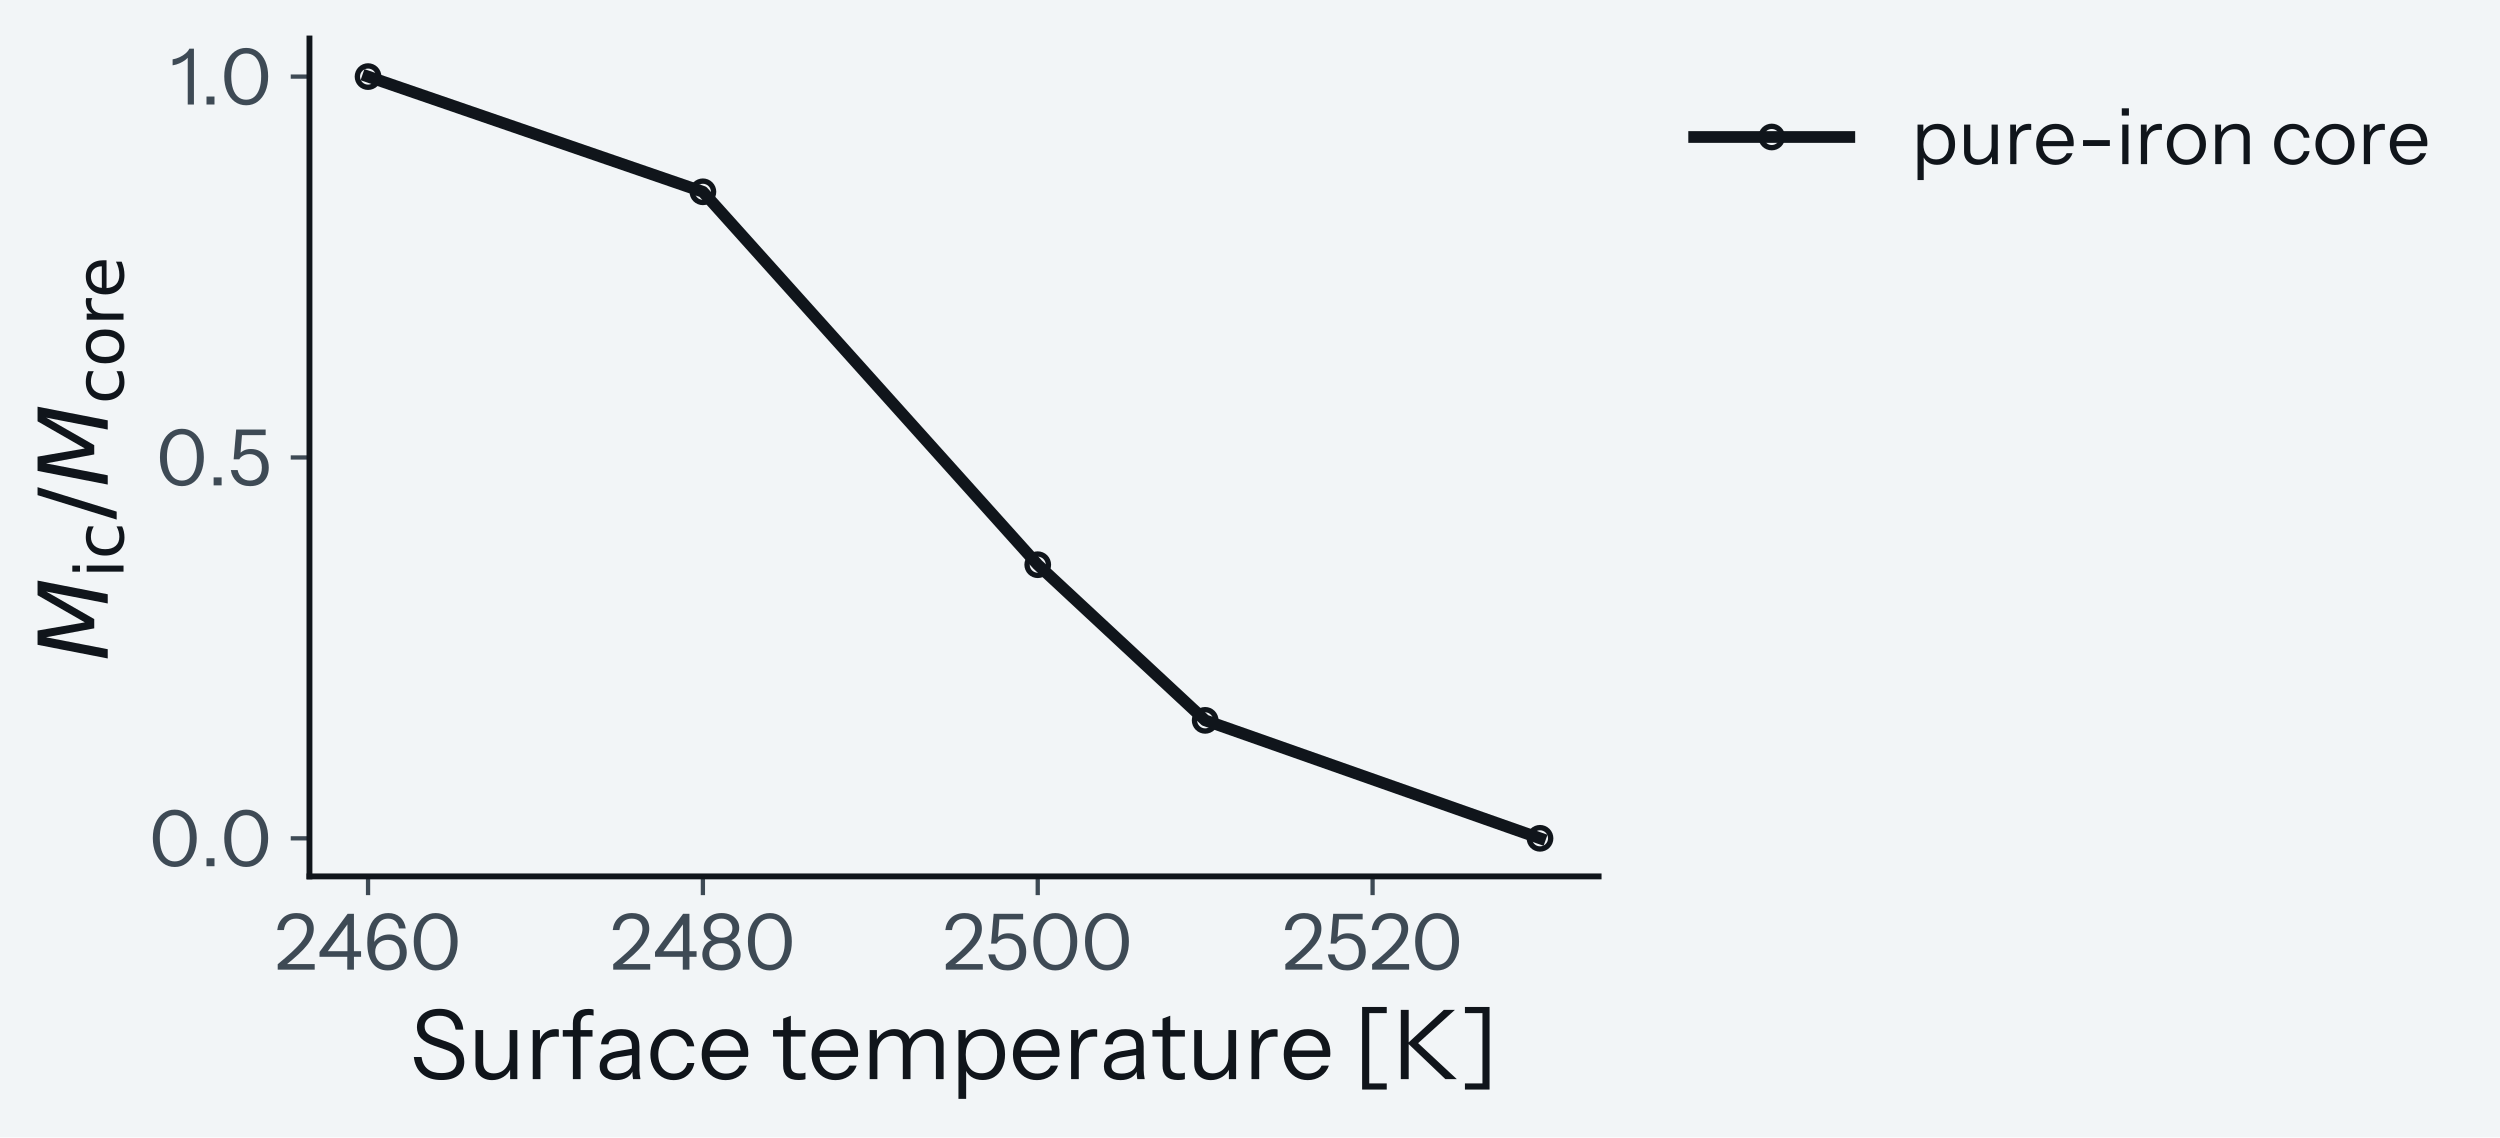
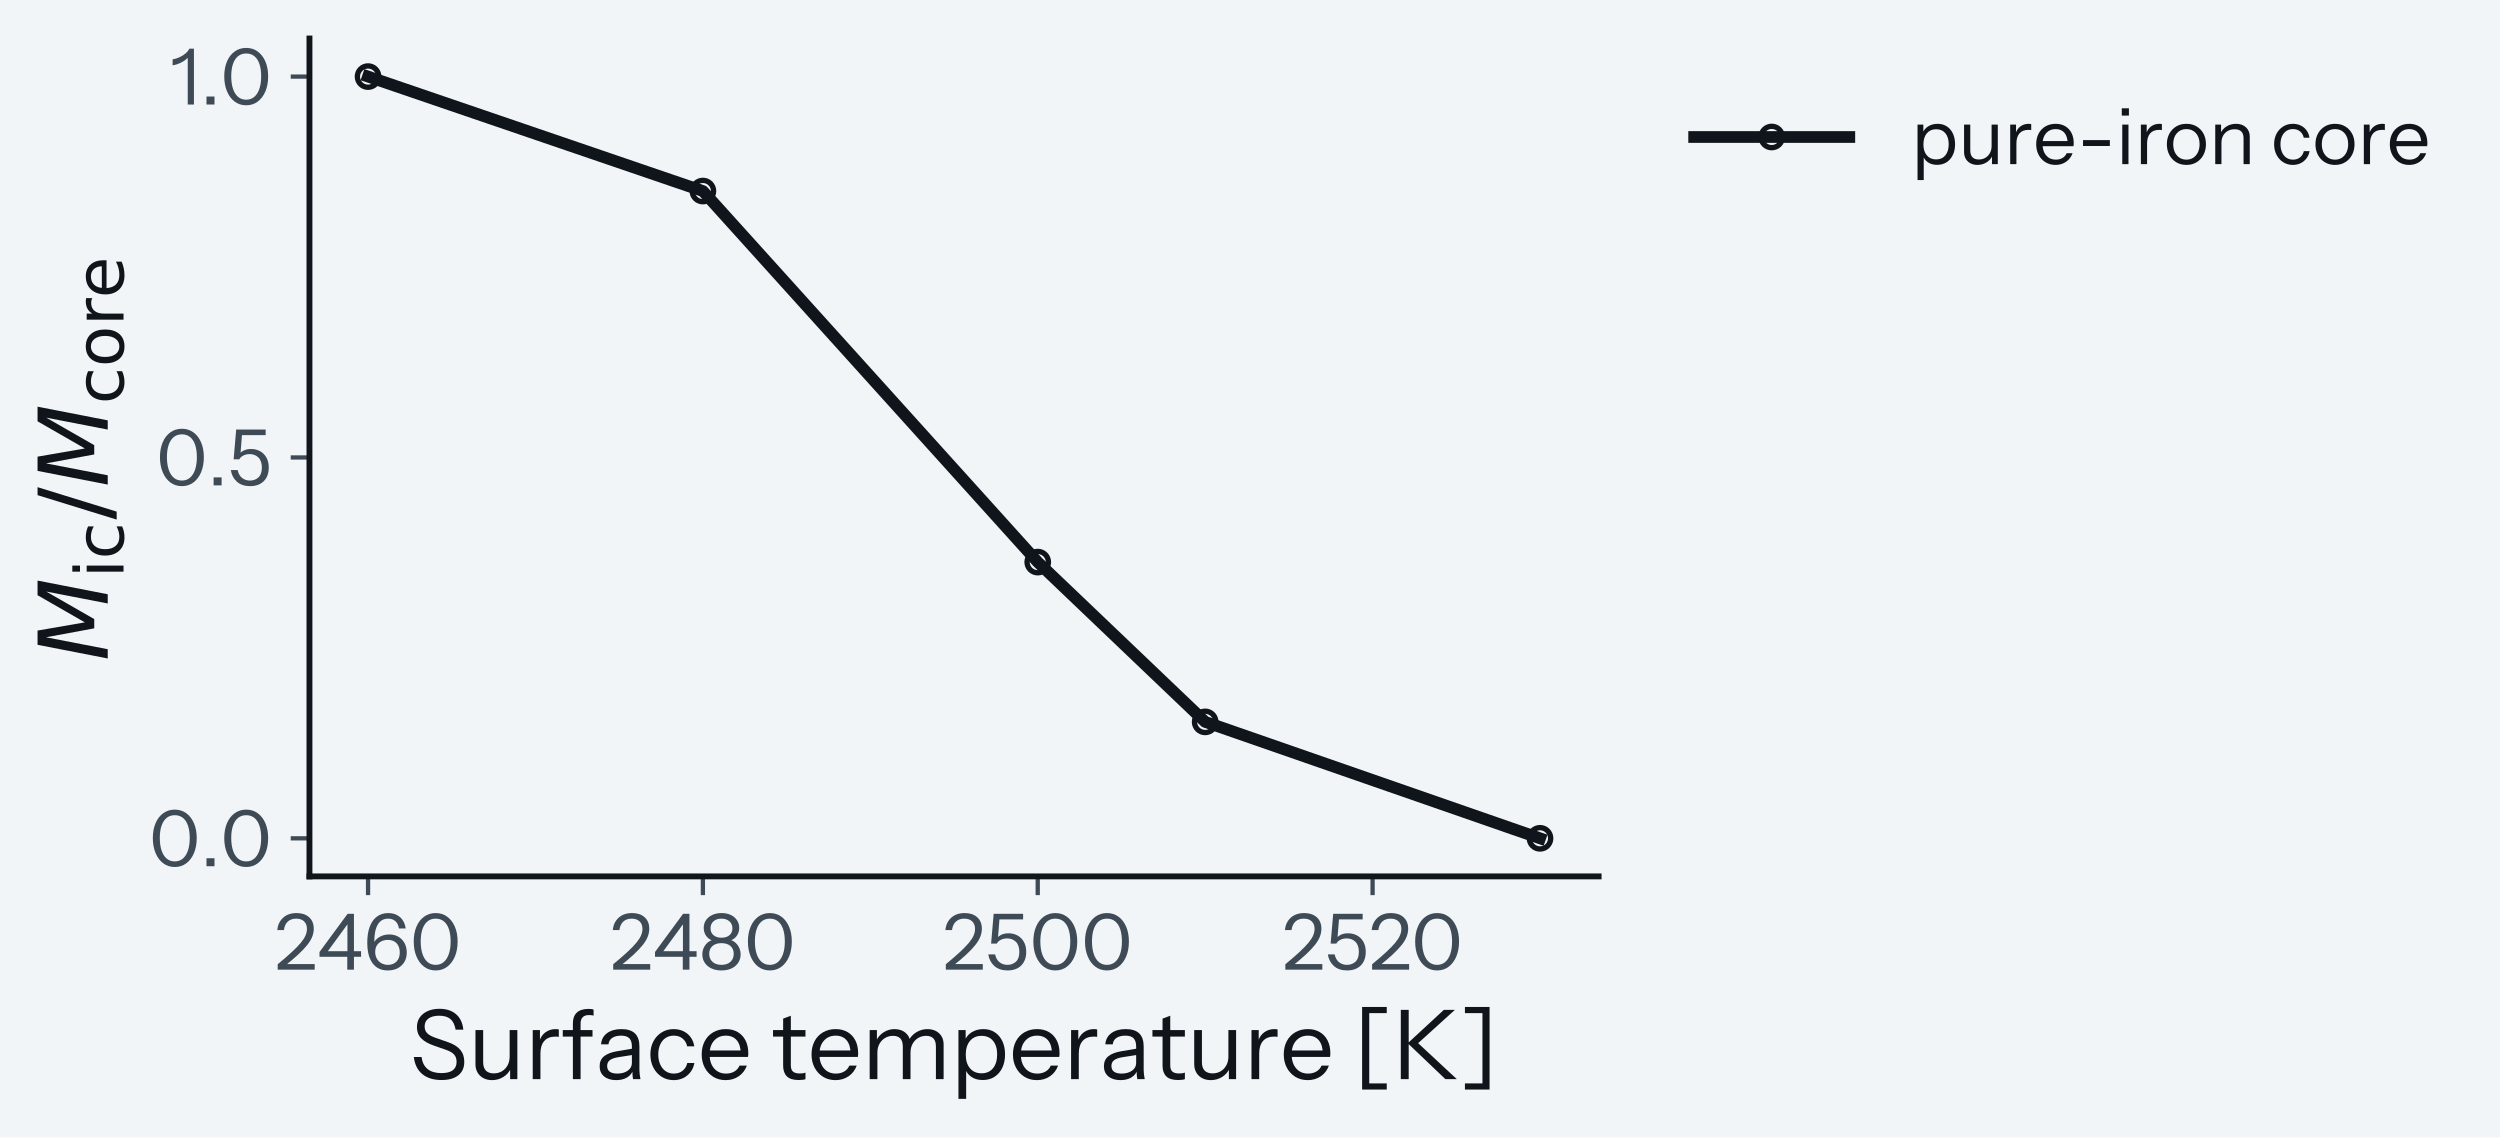
<svg xmlns="http://www.w3.org/2000/svg" xmlns:xlink="http://www.w3.org/1999/xlink" width="467.432pt" height="212.664pt" viewBox="0 0 467.432 212.664" version="1.1">
  <defs>
    <style type="text/css">*{stroke-linejoin: round; stroke-linecap: butt}</style>
  </defs>
  <g id="figure_1">
    <g id="patch_1">
      <path d="M 0 212.664  L 467.432 212.664  L 467.432 0  L 0 0  z " style="fill: #f2f5f7" />
    </g>
    <g id="axes_1">
      <g id="patch_2">
        <path d="M 57.86 163.862  L 298.895 163.862  L 298.895 7.2  L 57.86 7.2  z " style="fill: #f2f5f7" />
      </g>
      <g id="matplotlib.axis_1">
        <g id="xtick_1">
          <g id="line2d_1">
            <defs>
              <path id="m2a301ba8c9" d="M 0 0  L 0 3.5  " style="stroke: #3e4a55; stroke-width: 0.8" />
            </defs>
            <g>
              <use xlink:href="#m2a301ba8c9" x="68.816" y="163.862" style="fill: #3e4a55; stroke: #3e4a55; stroke-width: 0.8" />
            </g>
          </g>
          <g id="text_1">
            <g style="fill: #3e4a55" transform="translate(51.34336 181.3018) scale(0.145 -0.145)">
              <defs>
                <path id="InstrumentSans-Regular-32" d="M 256 0  L 256 448  Q 947 1018 1411 1446  Q 1875 1875 2153 2208  Q 2432 2541 2550 2819  Q 2669 3098 2669 3366  Q 2669 3763 2432 3987  Q 2195 4211 1779 4211  Q 1350 4211 1088 3968  Q 826 3725 768 3270  L 218 3270  Q 282 3898 701 4285  Q 1120 4672 1818 4672  Q 2464 4672 2848 4326  Q 3232 3981 3232 3379  Q 3232 3053 3107 2726  Q 2982 2400 2697 2041  Q 2413 1683 1949 1251  Q 1485 819 800 275  L 678 461  L 3309 461  L 3309 0  L 256 0  z " transform="scale(0.015625)" />
                <path id="InstrumentSans-Regular-34" d="M 2509 0  L 2509 1216  L 2522 1344  L 2522 3974  L 2694 3974  L 749 1312  L 576 1523  L 3648 1523  L 3648 1062  L 218 1062  L 218 1459  L 2534 4608  L 3059 4608  L 3059 0  L 2509 0  z " transform="scale(0.015625)" />
                <path id="InstrumentSans-Regular-36" d="M 2010 -64  Q 1197 -64 758 528  Q 320 1120 320 2240  Q 320 3014 528 3558  Q 736 4102 1126 4387  Q 1517 4672 2054 4672  Q 2643 4672 3027 4333  Q 3411 3994 3494 3398  L 2931 3398  Q 2874 3795 2640 4003  Q 2406 4211 2048 4211  Q 1478 4211 1187 3724  Q 896 3238 896 2266  L 896 1850  L 749 1907  Q 806 2208 1004 2432  Q 1203 2656 1497 2781  Q 1792 2906 2131 2906  Q 2566 2906 2889 2717  Q 3213 2528 3395 2192  Q 3578 1856 3578 1408  Q 3578 966 3379 633  Q 3181 301 2829 118  Q 2477 -64 2010 -64  z M 2029 397  Q 2464 397 2733 672  Q 3002 947 3002 1414  Q 3002 1901 2742 2179  Q 2483 2458 2016 2458  Q 1568 2458 1270 2195  Q 973 1933 973 1472  Q 973 1152 1110 909  Q 1248 666 1488 531  Q 1728 397 2029 397  z " transform="scale(0.015625)" />
                <path id="InstrumentSans-Regular-30" d="M 2131 -64  Q 1587 -64 1180 240  Q 774 544 547 1085  Q 320 1626 320 2323  Q 320 3021 544 3549  Q 768 4077 1177 4374  Q 1587 4672 2131 4672  Q 2675 4672 3081 4374  Q 3488 4077 3715 3549  Q 3942 3021 3942 2323  Q 3942 1619 3715 1081  Q 3488 544 3081 240  Q 2675 -64 2131 -64  z M 2131 397  Q 2522 397 2797 630  Q 3072 864 3219 1296  Q 3366 1728 3366 2330  Q 3366 2925 3222 3347  Q 3078 3770 2803 3990  Q 2528 4211 2131 4211  Q 1734 4211 1459 3987  Q 1184 3763 1040 3344  Q 896 2925 896 2330  Q 896 1728 1043 1293  Q 1190 858 1465 627  Q 1741 397 2131 397  z " transform="scale(0.015625)" />
              </defs>
              <use xlink:href="#InstrumentSans-Regular-32" />
              <use xlink:href="#InstrumentSans-Regular-34" transform="translate(54.49999 0)" />
              <use xlink:href="#InstrumentSans-Regular-36" transform="translate(114.5 0)" />
              <use xlink:href="#InstrumentSans-Regular-30" transform="translate(174.4 0)" />
            </g>
          </g>
        </g>
        <g id="xtick_2">
          <g id="line2d_2">
            <g>
              <use xlink:href="#m2a301ba8c9" x="131.423" y="163.862" style="fill: #3e4a55; stroke: #3e4a55; stroke-width: 0.8" />
            </g>
          </g>
          <g id="text_2">
            <g style="fill: #3e4a55" transform="translate(114.0735 181.3018) scale(0.145 -0.145)">
              <defs>
                <path id="InstrumentSans-Regular-38" d="M 1862 -64  Q 1376 -64 1021 109  Q 666 282 474 582  Q 282 883 282 1254  Q 282 1600 435 1881  Q 589 2163 848 2329  Q 1107 2496 1421 2496  L 1434 2362  Q 1139 2362 902 2506  Q 666 2650 531 2899  Q 397 3149 397 3450  Q 397 3808 582 4083  Q 768 4358 1101 4515  Q 1434 4672 1869 4672  Q 2304 4672 2630 4515  Q 2957 4358 3142 4083  Q 3328 3808 3328 3456  Q 3328 3149 3193 2902  Q 3059 2656 2822 2509  Q 2586 2362 2285 2362  L 2304 2496  Q 2624 2496 2880 2329  Q 3136 2163 3289 1881  Q 3443 1600 3443 1254  Q 3443 883 3251 582  Q 3059 282 2704 109  Q 2349 -64 1862 -64  z M 1862 397  Q 2330 397 2602 646  Q 2874 896 2874 1306  Q 2874 1715 2605 1952  Q 2336 2189 1862 2189  Q 1389 2189 1120 1952  Q 851 1715 851 1306  Q 851 896 1123 646  Q 1395 397 1862 397  z M 1862 2637  Q 2285 2637 2525 2848  Q 2765 3059 2765 3411  Q 2765 3776 2515 3993  Q 2266 4211 1862 4211  Q 1453 4211 1206 3993  Q 960 3776 960 3411  Q 960 3059 1203 2848  Q 1446 2637 1862 2637  z " transform="scale(0.015625)" />
              </defs>
              <use xlink:href="#InstrumentSans-Regular-32" />
              <use xlink:href="#InstrumentSans-Regular-34" transform="translate(54.49999 0)" />
              <use xlink:href="#InstrumentSans-Regular-38" transform="translate(114.5 0)" />
              <use xlink:href="#InstrumentSans-Regular-30" transform="translate(172.7 0)" />
            </g>
          </g>
        </g>
        <g id="xtick_3">
          <g id="line2d_3">
            <g>
              <use xlink:href="#m2a301ba8c9" x="194.029" y="163.862" style="fill: #3e4a55; stroke: #3e4a55; stroke-width: 0.8" />
            </g>
          </g>
          <g id="text_3">
            <g style="fill: #3e4a55" transform="translate(176.2599 181.3018) scale(0.145 -0.145)">
              <defs>
                <path id="InstrumentSans-Regular-35" d="M 1869 -64  Q 1184 -64 774 304  Q 365 672 275 1261  L 838 1261  Q 922 845 1194 621  Q 1466 397 1856 397  Q 2266 397 2550 653  Q 2835 909 2835 1466  Q 2835 2022 2550 2300  Q 2266 2579 1830 2579  Q 1517 2579 1286 2451  Q 1056 2323 979 2150  L 506 2150  L 717 4608  L 3149 4608  L 3149 4147  L 1030 4147  L 1210 4339  L 1062 2483  L 941 2528  Q 1056 2720 1312 2861  Q 1568 3002 1939 3002  Q 2368 3002 2697 2816  Q 3027 2630 3216 2288  Q 3405 1946 3405 1466  Q 3405 986 3216 643  Q 3027 301 2684 118  Q 2342 -64 1869 -64  z " transform="scale(0.015625)" />
              </defs>
              <use xlink:href="#InstrumentSans-Regular-32" />
              <use xlink:href="#InstrumentSans-Regular-35" transform="translate(54.49999 0)" />
              <use xlink:href="#InstrumentSans-Regular-30" transform="translate(111.9 0)" />
              <use xlink:href="#InstrumentSans-Regular-30" transform="translate(178.5 0)" />
            </g>
          </g>
        </g>
        <g id="xtick_4">
          <g id="line2d_4">
            <g>
              <use xlink:href="#m2a301ba8c9" x="256.636" y="163.862" style="fill: #3e4a55; stroke: #3e4a55; stroke-width: 0.8" />
            </g>
          </g>
          <g id="text_4">
            <g style="fill: #3e4a55" transform="translate(239.7434 181.3018) scale(0.145 -0.145)">
              <use xlink:href="#InstrumentSans-Regular-32" />
              <use xlink:href="#InstrumentSans-Regular-35" transform="translate(54.49999 0)" />
              <use xlink:href="#InstrumentSans-Regular-32" transform="translate(111.9 0)" />
              <use xlink:href="#InstrumentSans-Regular-30" transform="translate(166.4 0)" />
            </g>
          </g>
        </g>
        <g id="text_5">
          <g style="fill: #10151b" transform="translate(76.62131 201.7743) scale(0.18 -0.18)">
            <defs>
              <path id="InstrumentSans-Regular-53" d="M 2112 -58  Q 1306 -58 829 339  Q 352 736 269 1472  L 781 1472  Q 851 941 1184 672  Q 1517 403 2106 403  Q 2605 403 2857 592  Q 3110 781 3110 1146  Q 3110 1459 2937 1644  Q 2765 1830 2400 1952  L 1626 2221  Q 1037 2426 755 2717  Q 474 3008 474 3456  Q 474 3827 659 4099  Q 845 4371 1184 4524  Q 1523 4678 1971 4678  Q 2662 4678 3078 4316  Q 3494 3955 3558 3290  L 3046 3290  Q 2963 3770 2704 3994  Q 2445 4218 1958 4218  Q 1498 4218 1242 4032  Q 986 3846 986 3507  Q 986 3219 1165 3046  Q 1344 2874 1722 2746  L 2547 2458  Q 3085 2272 3353 1955  Q 3622 1638 3622 1152  Q 3622 576 3228 259  Q 2835 -58 2112 -58  z " transform="scale(0.015625)" />
              <path id="InstrumentSans-Regular-75" d="M 1574 -64  Q 1254 -64 1004 67  Q 755 198 614 438  Q 474 678 474 992  L 474 3264  L 986 3264  L 986 1126  Q 986 755 1168 569  Q 1350 384 1690 384  Q 1997 384 2233 525  Q 2470 666 2608 918  Q 2746 1171 2746 1498  L 2829 723  Q 2669 358 2329 147  Q 1990 -64 1574 -64  z M 2778 0  L 2778 768  L 2746 768  L 2746 3264  L 3258 3264  L 3258 0  L 2778 0  z " transform="scale(0.015625)" />
              <path id="InstrumentSans-Regular-72" d="M 512 0  L 512 3264  L 992 3264  L 992 2432  L 1024 2432  L 1024 0  L 512 0  z M 1024 1702  L 941 2477  Q 1056 2893 1350 3110  Q 1645 3328 2029 3328  Q 2189 3328 2246 3302  L 2246 2810  Q 2214 2822 2156 2825  Q 2099 2829 2016 2829  Q 1530 2829 1277 2537  Q 1024 2246 1024 1702  z " transform="scale(0.015625)" />
              <path id="InstrumentSans-Regular-66" d="M 781 0  L 781 3725  Q 781 4173 1040 4422  Q 1299 4672 1830 4672  Q 1958 4672 2032 4659  Q 2106 4646 2157 4627  L 2157 4224  Q 2112 4237 2032 4249  Q 1952 4262 1862 4262  Q 1568 4262 1430 4115  Q 1293 3968 1293 3699  L 1293 0  L 781 0  z M 109 2829  L 109 3264  L 2086 3264  L 2086 2829  L 109 2829  z " transform="scale(0.015625)" />
              <path id="InstrumentSans-Regular-61" d="M 2515 0  Q 2490 109 2480 249  Q 2470 390 2470 608  L 2438 608  L 2438 2170  Q 2438 2541 2268 2717  Q 2099 2893 1722 2893  Q 1350 2893 1129 2742  Q 909 2592 883 2317  L 390 2317  Q 422 2790 787 3059  Q 1152 3328 1741 3328  Q 2349 3328 2643 3040  Q 2938 2752 2938 2176  L 2938 608  Q 2938 467 2957 316  Q 2976 166 3008 0  L 2515 0  z M 1395 -64  Q 890 -64 592 182  Q 294 429 294 858  Q 294 1286 588 1523  Q 883 1760 1446 1856  L 2586 2048  L 2586 1626  L 1523 1459  Q 1165 1402 979 1267  Q 794 1133 794 877  Q 794 627 963 499  Q 1133 371 1466 371  Q 1894 371 2166 566  Q 2438 762 2438 1075  L 2522 621  Q 2419 294 2121 115  Q 1824 -64 1395 -64  z " transform="scale(0.015625)" />
              <path id="InstrumentSans-Regular-63" d="M 1805 -64  Q 1357 -64 1008 157  Q 659 378 457 765  Q 256 1152 256 1645  Q 256 2138 457 2515  Q 659 2893 1008 3110  Q 1357 3328 1798 3328  Q 2163 3328 2454 3187  Q 2746 3046 2934 2787  Q 3123 2528 3174 2182  L 2701 2182  Q 2637 2496 2406 2694  Q 2176 2893 1811 2893  Q 1498 2893 1267 2739  Q 1037 2586 909 2304  Q 781 2022 781 1645  Q 781 1267 909 979  Q 1037 691 1270 531  Q 1504 371 1818 371  Q 2170 371 2406 566  Q 2643 762 2707 1075  L 3181 1075  Q 3123 736 2928 477  Q 2733 218 2445 77  Q 2157 -64 1805 -64  z " transform="scale(0.015625)" />
              <path id="InstrumentSans-Regular-65" d="M 1850 -64  Q 1382 -64 1024 157  Q 666 378 461 762  Q 256 1146 256 1645  Q 256 2144 457 2525  Q 659 2906 1024 3117  Q 1389 3328 1862 3328  Q 2317 3328 2653 3129  Q 2989 2931 3171 2572  Q 3354 2214 3354 1728  Q 3354 1664 3350 1606  Q 3347 1549 3334 1478  L 640 1478  L 640 1907  L 3021 1907  L 2854 1670  Q 2854 2259 2595 2576  Q 2336 2893 1862 2893  Q 1376 2893 1078 2557  Q 781 2221 781 1651  Q 781 1069 1078 720  Q 1376 371 1875 371  Q 2189 371 2425 508  Q 2662 646 2771 902  L 3258 902  Q 3098 454 2723 195  Q 2349 -64 1850 -64  z " transform="scale(0.015625)" />
              <path id="InstrumentSans-Regular-20" transform="scale(0.015625)" />
              <path id="InstrumentSans-Regular-74" d="M 1818 -58  Q 1274 -58 1027 188  Q 781 435 781 902  L 781 4026  L 1293 4218  L 1293 909  Q 1293 634 1433 506  Q 1574 378 1894 378  Q 2022 378 2115 394  Q 2208 410 2266 435  L 2266 0  Q 2202 -26 2083 -42  Q 1965 -58 1818 -58  z M 109 2829  L 109 3264  L 2266 3264  L 2266 2829  L 109 2829  z " transform="scale(0.015625)" />
              <path id="InstrumentSans-Regular-6d" d="M 512 0  L 512 3264  L 992 3264  L 992 2496  L 1024 2496  L 1024 0  L 512 0  z M 2714 0  L 2714 2163  Q 2714 2534 2547 2707  Q 2381 2880 2067 2880  Q 1773 2880 1536 2739  Q 1299 2598 1161 2348  Q 1024 2099 1024 1766  L 941 2541  Q 1107 2906 1440 3117  Q 1773 3328 2163 3328  Q 2637 3328 2931 3049  Q 3226 2771 3226 2298  L 3226 0  L 2714 0  z M 4915 0  L 4915 2163  Q 4915 2534 4748 2707  Q 4582 2880 4269 2880  Q 3974 2880 3737 2739  Q 3501 2598 3363 2348  Q 3226 2099 3226 1766  L 3098 2541  Q 3264 2906 3609 3117  Q 3955 3328 4352 3328  Q 4826 3328 5126 3049  Q 5427 2771 5427 2298  L 5427 0  L 4915 0  z " transform="scale(0.015625)" />
              <path id="InstrumentSans-Regular-70" d="M 2125 -58  Q 1664 -58 1350 166  Q 1037 390 922 800  L 1024 813  L 1024 -1312  L 512 -1312  L 512 3264  L 992 3264  L 992 2502  L 922 2522  Q 1043 2899 1382 3113  Q 1722 3328 2170 3328  Q 2605 3328 2928 3117  Q 3251 2906 3430 2528  Q 3610 2150 3610 1645  Q 3610 1133 3424 749  Q 3238 365 2905 153  Q 2573 -58 2125 -58  z M 2048 390  Q 2534 390 2809 726  Q 3085 1062 3085 1645  Q 3085 2221 2809 2550  Q 2534 2880 2048 2880  Q 1562 2880 1280 2544  Q 998 2208 998 1626  Q 998 1056 1280 723  Q 1562 390 2048 390  z " transform="scale(0.015625)" />
              <path id="InstrumentSans-Regular-5b" d="M 576 -691  L 576 4800  L 2214 4800  L 2214 4390  L 1050 4390  L 1050 -282  L 2214 -282  L 2214 -691  L 576 -691  z " transform="scale(0.015625)" />
              <path id="InstrumentSans-Regular-4b" d="M 550 0  L 550 4608  L 1075 4608  L 1075 0  L 550 0  z M 1018 2394  L 3411 4608  L 4147 4608  L 1702 2394  L 1018 2394  z M 3514 0  L 1005 2394  L 1702 2394  L 4275 0  L 3514 0  z " transform="scale(0.015625)" />
              <path id="InstrumentSans-Regular-5d" d="M 2022 4800  L 2022 -691  L 384 -691  L 384 -282  L 1549 -282  L 1549 4390  L 384 4390  L 384 4800  L 2022 4800  z " transform="scale(0.015625)" />
            </defs>
            <use xlink:href="#InstrumentSans-Regular-53" />
            <use xlink:href="#InstrumentSans-Regular-75" transform="translate(60.79999 0)" />
            <use xlink:href="#InstrumentSans-Regular-72" transform="translate(119.7 0)" />
            <use xlink:href="#InstrumentSans-Regular-66" transform="translate(157.2 0)" />
            <use xlink:href="#InstrumentSans-Regular-61" transform="translate(192.6 0)" />
            <use xlink:href="#InstrumentSans-Regular-63" transform="translate(245.8999 0)" />
            <use xlink:href="#InstrumentSans-Regular-65" transform="translate(299.1999 0)" />
            <use xlink:href="#InstrumentSans-Regular-20" transform="translate(355.5999 0)" />
            <use xlink:href="#InstrumentSans-Regular-74" transform="translate(375.5999 0)" />
            <use xlink:href="#InstrumentSans-Regular-65" transform="translate(413.2999 0)" />
            <use xlink:href="#InstrumentSans-Regular-6d" transform="translate(469.6999 0)" />
            <use xlink:href="#InstrumentSans-Regular-70" transform="translate(561.8999 0)" />
            <use xlink:href="#InstrumentSans-Regular-65" transform="translate(622.4999 0)" />
            <use xlink:href="#InstrumentSans-Regular-72" transform="translate(678.8999 0)" />
            <use xlink:href="#InstrumentSans-Regular-61" transform="translate(716.3999 0)" />
            <use xlink:href="#InstrumentSans-Regular-74" transform="translate(769.6998 0)" />
            <use xlink:href="#InstrumentSans-Regular-75" transform="translate(807.3998 0)" />
            <use xlink:href="#InstrumentSans-Regular-72" transform="translate(866.2998 0)" />
            <use xlink:href="#InstrumentSans-Regular-65" transform="translate(903.7998 0)" />
            <use xlink:href="#InstrumentSans-Regular-20" transform="translate(960.1998 0)" />
            <use xlink:href="#InstrumentSans-Regular-5b" transform="translate(980.1998 0)" />
            <use xlink:href="#InstrumentSans-Regular-4b" transform="translate(1020.8 0)" />
            <use xlink:href="#InstrumentSans-Regular-5d" transform="translate(1090 0)" />
          </g>
        </g>
      </g>
      <g id="matplotlib.axis_2">
        <g id="ytick_1">
          <g id="line2d_5">
            <defs>
              <path id="me776a80f98" d="M 0 0  L -3.5 0  " style="stroke: #3e4a55; stroke-width: 0.8" />
            </defs>
            <g>
              <use xlink:href="#me776a80f98" x="57.86" y="156.741" style="fill: #3e4a55; stroke: #3e4a55; stroke-width: 0.8" />
            </g>
          </g>
          <g id="text_6">
            <g style="fill: #3e4a55" transform="translate(27.85 161.9608) scale(0.145 -0.145)">
              <defs>
                <path id="InstrumentSans-Regular-2e" d="M 486 0  L 486 659  L 1146 659  L 1146 0  L 486 0  z " transform="scale(0.015625)" />
              </defs>
              <use xlink:href="#InstrumentSans-Regular-30" />
              <use xlink:href="#InstrumentSans-Regular-2e" transform="translate(66.59999 0)" />
              <use xlink:href="#InstrumentSans-Regular-30" transform="translate(92.09998 0)" />
            </g>
          </g>
        </g>
        <g id="ytick_2">
          <g id="line2d_6">
            <g>
              <use xlink:href="#me776a80f98" x="57.86" y="85.531" style="fill: #3e4a55; stroke: #3e4a55; stroke-width: 0.8" />
            </g>
          </g>
          <g id="text_7">
            <g style="fill: #3e4a55" transform="translate(29.18219 90.75091) scale(0.145 -0.145)">
              <use xlink:href="#InstrumentSans-Regular-30" />
              <use xlink:href="#InstrumentSans-Regular-2e" transform="translate(66.59999 0)" />
              <use xlink:href="#InstrumentSans-Regular-35" transform="translate(92.09998 0)" />
            </g>
          </g>
        </g>
        <g id="ytick_3">
          <g id="line2d_7">
            <g>
              <use xlink:href="#me776a80f98" x="57.86" y="14.321" style="fill: #3e4a55; stroke: #3e4a55; stroke-width: 0.8" />
            </g>
          </g>
          <g id="text_8">
            <g style="fill: #3e4a55" transform="translate(31.8375 19.54099) scale(0.145 -0.145)">
              <defs>
                <path id="InstrumentSans-Regular-31" d="M 1440 0  L 1440 4083  L 1574 4051  Q 1498 3878 1280 3705  Q 1062 3533 777 3405  Q 493 3277 192 3232  L 192 3725  Q 493 3776 768 3904  Q 1043 4032 1257 4214  Q 1472 4397 1574 4608  L 1952 4608  L 1952 0  L 1440 0  z " transform="scale(0.015625)" />
              </defs>
              <use xlink:href="#InstrumentSans-Regular-31" />
              <use xlink:href="#InstrumentSans-Regular-2e" transform="translate(39.09999 0)" />
              <use xlink:href="#InstrumentSans-Regular-30" transform="translate(64.59998 0)" />
            </g>
          </g>
        </g>
        <g id="text_9">
          <g style="fill: #10151b" transform="translate(20.16 123.6009) rotate(-90) scale(0.18 -0.18)">
            <defs>
              <path id="DejaVuSans-Oblique-4d" d="M 1081 4666  L 2028 4666  L 2572 1522  L 4378 4666  L 5350 4666  L 4441 0  L 3828 0  L 4622 4091  L 2791 897  L 2175 897  L 1581 4103  L 788 0  L 172 0  L 1081 4666  z " transform="scale(0.015625)" />
              <path id="DejaVuSans-69" d="M 603 3500  L 1178 3500  L 1178 0  L 603 0  L 603 3500  z M 603 4863  L 1178 4863  L 1178 4134  L 603 4134  L 603 4863  z " transform="scale(0.015625)" />
              <path id="DejaVuSans-63" d="M 3122 3366  L 3122 2828  Q 2878 2963 2633 3030  Q 2388 3097 2138 3097  Q 1578 3097 1268 2742  Q 959 2388 959 1747  Q 959 1106 1268 751  Q 1578 397 2138 397  Q 2388 397 2633 464  Q 2878 531 3122 666  L 3122 134  Q 2881 22 2623 -34  Q 2366 -91 2075 -91  Q 1284 -91 818 406  Q 353 903 353 1747  Q 353 2603 823 3093  Q 1294 3584 2113 3584  Q 2378 3584 2631 3529  Q 2884 3475 3122 3366  z " transform="scale(0.015625)" />
              <path id="DejaVuSans-2f" d="M 1625 4666  L 2156 4666  L 531 -594  L 0 -594  L 1625 4666  z " transform="scale(0.015625)" />
              <path id="DejaVuSans-6f" d="M 1959 3097  Q 1497 3097 1228 2736  Q 959 2375 959 1747  Q 959 1119 1226 758  Q 1494 397 1959 397  Q 2419 397 2687 759  Q 2956 1122 2956 1747  Q 2956 2369 2687 2733  Q 2419 3097 1959 3097  z M 1959 3584  Q 2709 3584 3137 3096  Q 3566 2609 3566 1747  Q 3566 888 3137 398  Q 2709 -91 1959 -91  Q 1206 -91 779 398  Q 353 888 353 1747  Q 353 2609 779 3096  Q 1206 3584 1959 3584  z " transform="scale(0.015625)" />
              <path id="DejaVuSans-72" d="M 2631 2963  Q 2534 3019 2420 3045  Q 2306 3072 2169 3072  Q 1681 3072 1420 2755  Q 1159 2438 1159 1844  L 1159 0  L 581 0  L 581 3500  L 1159 3500  L 1159 2956  Q 1341 3275 1631 3429  Q 1922 3584 2338 3584  Q 2397 3584 2469 3576  Q 2541 3569 2628 3553  L 2631 2963  z " transform="scale(0.015625)" />
              <path id="DejaVuSans-65" d="M 3597 1894  L 3597 1613  L 953 1613  Q 991 1019 1311 708  Q 1631 397 2203 397  Q 2534 397 2845 478  Q 3156 559 3463 722  L 3463 178  Q 3153 47 2828 -22  Q 2503 -91 2169 -91  Q 1331 -91 842 396  Q 353 884 353 1716  Q 353 2575 817 3079  Q 1281 3584 2069 3584  Q 2775 3584 3186 3129  Q 3597 2675 3597 1894  z M 3022 2063  Q 3016 2534 2758 2815  Q 2500 3097 2075 3097  Q 1594 3097 1305 2825  Q 1016 2553 972 2059  L 3022 2063  z " transform="scale(0.015625)" />
            </defs>
            <use xlink:href="#DejaVuSans-Oblique-4d" transform="translate(0 0.09375)" />
            <use xlink:href="#DejaVuSans-69" transform="translate(86.2793 -16.3125) scale(0.7)" />
            <use xlink:href="#DejaVuSans-63" transform="translate(105.7275 -16.3125) scale(0.7)" />
            <use xlink:href="#DejaVuSans-2f" transform="translate(146.9482 0.09375)" />
            <use xlink:href="#DejaVuSans-Oblique-4d" transform="translate(180.6396 0.09375)" />
            <use xlink:href="#DejaVuSans-63" transform="translate(266.9189 -16.3125) scale(0.7)" />
            <use xlink:href="#DejaVuSans-6f" transform="translate(305.4053 -16.3125) scale(0.7)" />
            <use xlink:href="#DejaVuSans-72" transform="translate(348.2324 -16.3125) scale(0.7)" />
            <use xlink:href="#DejaVuSans-65" transform="translate(377.0117 -16.3125) scale(0.7)" />
          </g>
        </g>
      </g>
      <g id="line2d_8">
-         <path d="M 68.816 14.321  L 131.423 35.861  L 194.029 105.585  L 225.333 134.687  L 287.939 156.741  " clip-path="url(#p1986e8668a)" style="fill: none; stroke: #10151b; stroke-width: 2.2; stroke-linecap: square" />
+         <path d="M 68.816 14.321  L 131.423 35.721  L 194.029 105.097  L 225.333 134.971  L 287.939 156.741  " clip-path="url(#p1986e8668a)" style="fill: none; stroke: #10151b; stroke-width: 2.2; stroke-linecap: square" />
        <defs>
          <path id="m39751e31ba" d="M 0 2  C 0.53 2 1.039 1.789 1.414 1.414  C 1.789 1.039 2 0.53 2 0  C 2 -0.53 1.789 -1.039 1.414 -1.414  C 1.039 -1.789 0.53 -2 0 -2  C -0.53 -2 -1.039 -1.789 -1.414 -1.414  C -1.789 -1.039 -2 -0.53 -2 0  C -2 0.53 -1.789 1.039 -1.414 1.414  C -1.039 1.789 -0.53 2 0 2  z " style="stroke: #10151b" />
        </defs>
        <g clip-path="url(#p1986e8668a)">
          <use xlink:href="#m39751e31ba" x="68.816" y="14.321" style="fill-opacity: 0; stroke: #10151b" />
-           <use xlink:href="#m39751e31ba" x="131.423" y="35.861" style="fill-opacity: 0; stroke: #10151b" />
-           <use xlink:href="#m39751e31ba" x="194.029" y="105.585" style="fill-opacity: 0; stroke: #10151b" />
-           <use xlink:href="#m39751e31ba" x="225.333" y="134.687" style="fill-opacity: 0; stroke: #10151b" />
+           <use xlink:href="#m39751e31ba" x="131.423" y="35.721" style="fill-opacity: 0; stroke: #10151b" />
+           <use xlink:href="#m39751e31ba" x="194.029" y="105.097" style="fill-opacity: 0; stroke: #10151b" />
+           <use xlink:href="#m39751e31ba" x="225.333" y="134.971" style="fill-opacity: 0; stroke: #10151b" />
          <use xlink:href="#m39751e31ba" x="287.939" y="156.741" style="fill-opacity: 0; stroke: #10151b" />
        </g>
      </g>
      <g id="patch_3">
        <path d="M 57.86 163.862  L 57.86 7.2  " style="fill: none; stroke: #10151b; stroke-width: 1.1; stroke-linejoin: miter; stroke-linecap: square" />
      </g>
      <g id="patch_4">
        <path d="M 57.86 163.862  L 298.895 163.862  " style="fill: none; stroke: #10151b; stroke-width: 1.1; stroke-linejoin: miter; stroke-linecap: square" />
      </g>
      <g id="legend_1">
        <g id="line2d_9">
          <path d="M 316.766 25.615  L 331.266 25.615  L 345.766 25.615  " style="fill: none; stroke: #10151b; stroke-width: 2.2; stroke-linecap: square" />
          <g>
            <use xlink:href="#m39751e31ba" x="331.266" y="25.615" style="fill-opacity: 0; stroke: #10151b" />
          </g>
        </g>
        <g id="text_10">
          <g style="fill: #10151b" transform="translate(357.3661 30.69) scale(0.145 -0.145)">
            <defs>
              <path id="InstrumentSans-Regular-2d" d="M 512 1498  L 512 1984  L 2726 1984  L 2726 1498  L 512 1498  z " transform="scale(0.015625)" />
              <path id="InstrumentSans-Regular-69" d="M 512 0  L 512 3264  L 1024 3264  L 1024 0  L 512 0  z M 472 4006  L 472 4608  L 1061 4608  L 1061 4006  L 472 4006  z " transform="scale(0.015625)" />
              <path id="InstrumentSans-Regular-6f" d="M 1869 -64  Q 1389 -64 1024 160  Q 659 384 457 771  Q 256 1158 256 1645  Q 256 2138 461 2515  Q 666 2893 1027 3110  Q 1389 3328 1869 3328  Q 2355 3328 2716 3110  Q 3078 2893 3280 2515  Q 3482 2138 3482 1645  Q 3482 1158 3280 771  Q 3078 384 2716 160  Q 2355 -64 1869 -64  z M 1869 371  Q 2202 371 2445 534  Q 2688 698 2822 986  Q 2957 1274 2957 1651  Q 2957 2214 2659 2553  Q 2362 2893 1869 2893  Q 1382 2893 1081 2553  Q 781 2214 781 1651  Q 781 1274 915 986  Q 1050 698 1296 534  Q 1542 371 1869 371  z " transform="scale(0.015625)" />
              <path id="InstrumentSans-Regular-6e" d="M 512 0  L 512 3264  L 992 3264  L 992 2496  L 1024 2496  L 1024 0  L 512 0  z M 2848 0  L 2848 2138  Q 2848 2509 2662 2694  Q 2477 2880 2112 2880  Q 1792 2880 1545 2739  Q 1299 2598 1161 2348  Q 1024 2099 1024 1766  L 941 2541  Q 1107 2906 1449 3117  Q 1792 3328 2227 3328  Q 2739 3328 3049 3037  Q 3360 2746 3360 2272  L 3360 0  L 2848 0  z " transform="scale(0.015625)" />
            </defs>
            <use xlink:href="#InstrumentSans-Regular-70" />
            <use xlink:href="#InstrumentSans-Regular-75" transform="translate(60.59999 0)" />
            <use xlink:href="#InstrumentSans-Regular-72" transform="translate(119.5 0)" />
            <use xlink:href="#InstrumentSans-Regular-65" transform="translate(157 0)" />
            <use xlink:href="#InstrumentSans-Regular-2d" transform="translate(213.4 0)" />
            <use xlink:href="#InstrumentSans-Regular-69" transform="translate(264 0)" />
            <use xlink:href="#InstrumentSans-Regular-72" transform="translate(287.9999 0)" />
            <use xlink:href="#InstrumentSans-Regular-6f" transform="translate(325.4999 0)" />
            <use xlink:href="#InstrumentSans-Regular-6e" transform="translate(383.8999 0)" />
            <use xlink:href="#InstrumentSans-Regular-20" transform="translate(443.7999 0)" />
            <use xlink:href="#InstrumentSans-Regular-63" transform="translate(463.7999 0)" />
            <use xlink:href="#InstrumentSans-Regular-6f" transform="translate(517.0999 0)" />
            <use xlink:href="#InstrumentSans-Regular-72" transform="translate(575.4999 0)" />
            <use xlink:href="#InstrumentSans-Regular-65" transform="translate(612.9999 0)" />
          </g>
        </g>
      </g>
    </g>
  </g>
  <defs>
    <clipPath id="p1986e8668a">
      <rect x="57.86" y="7.2" width="241.036" height="156.662" />
    </clipPath>
  </defs>
</svg>
